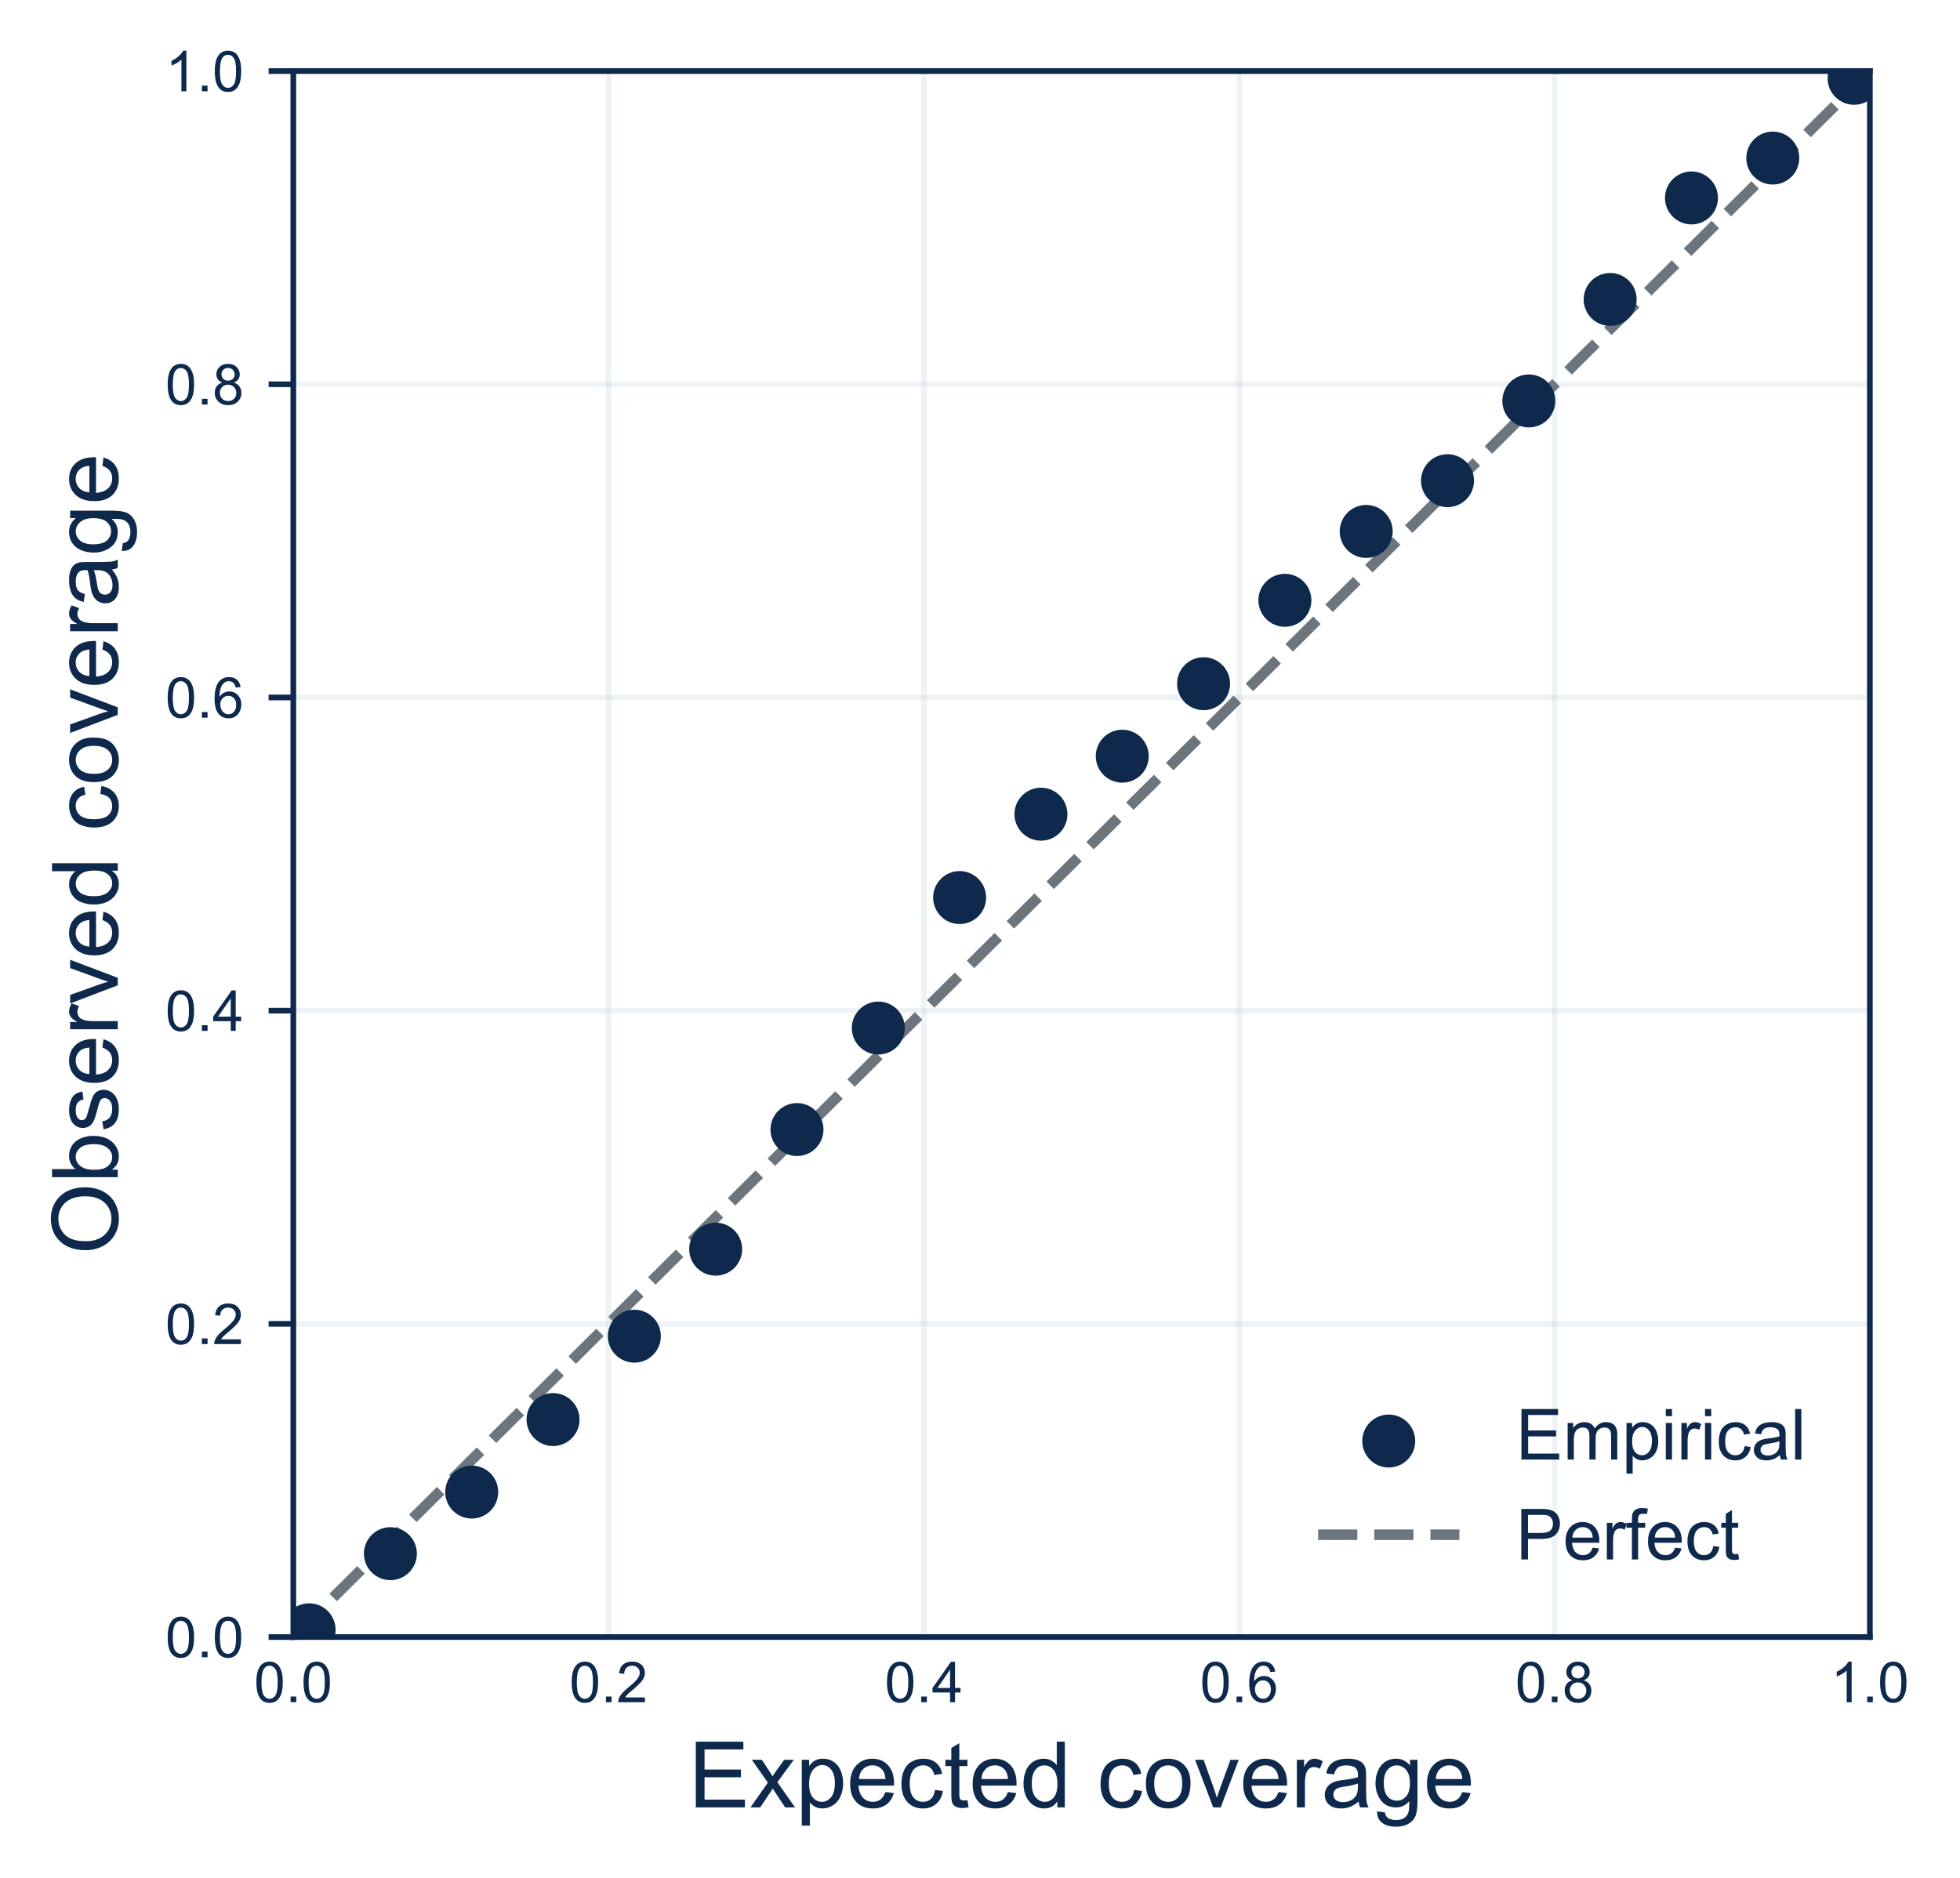
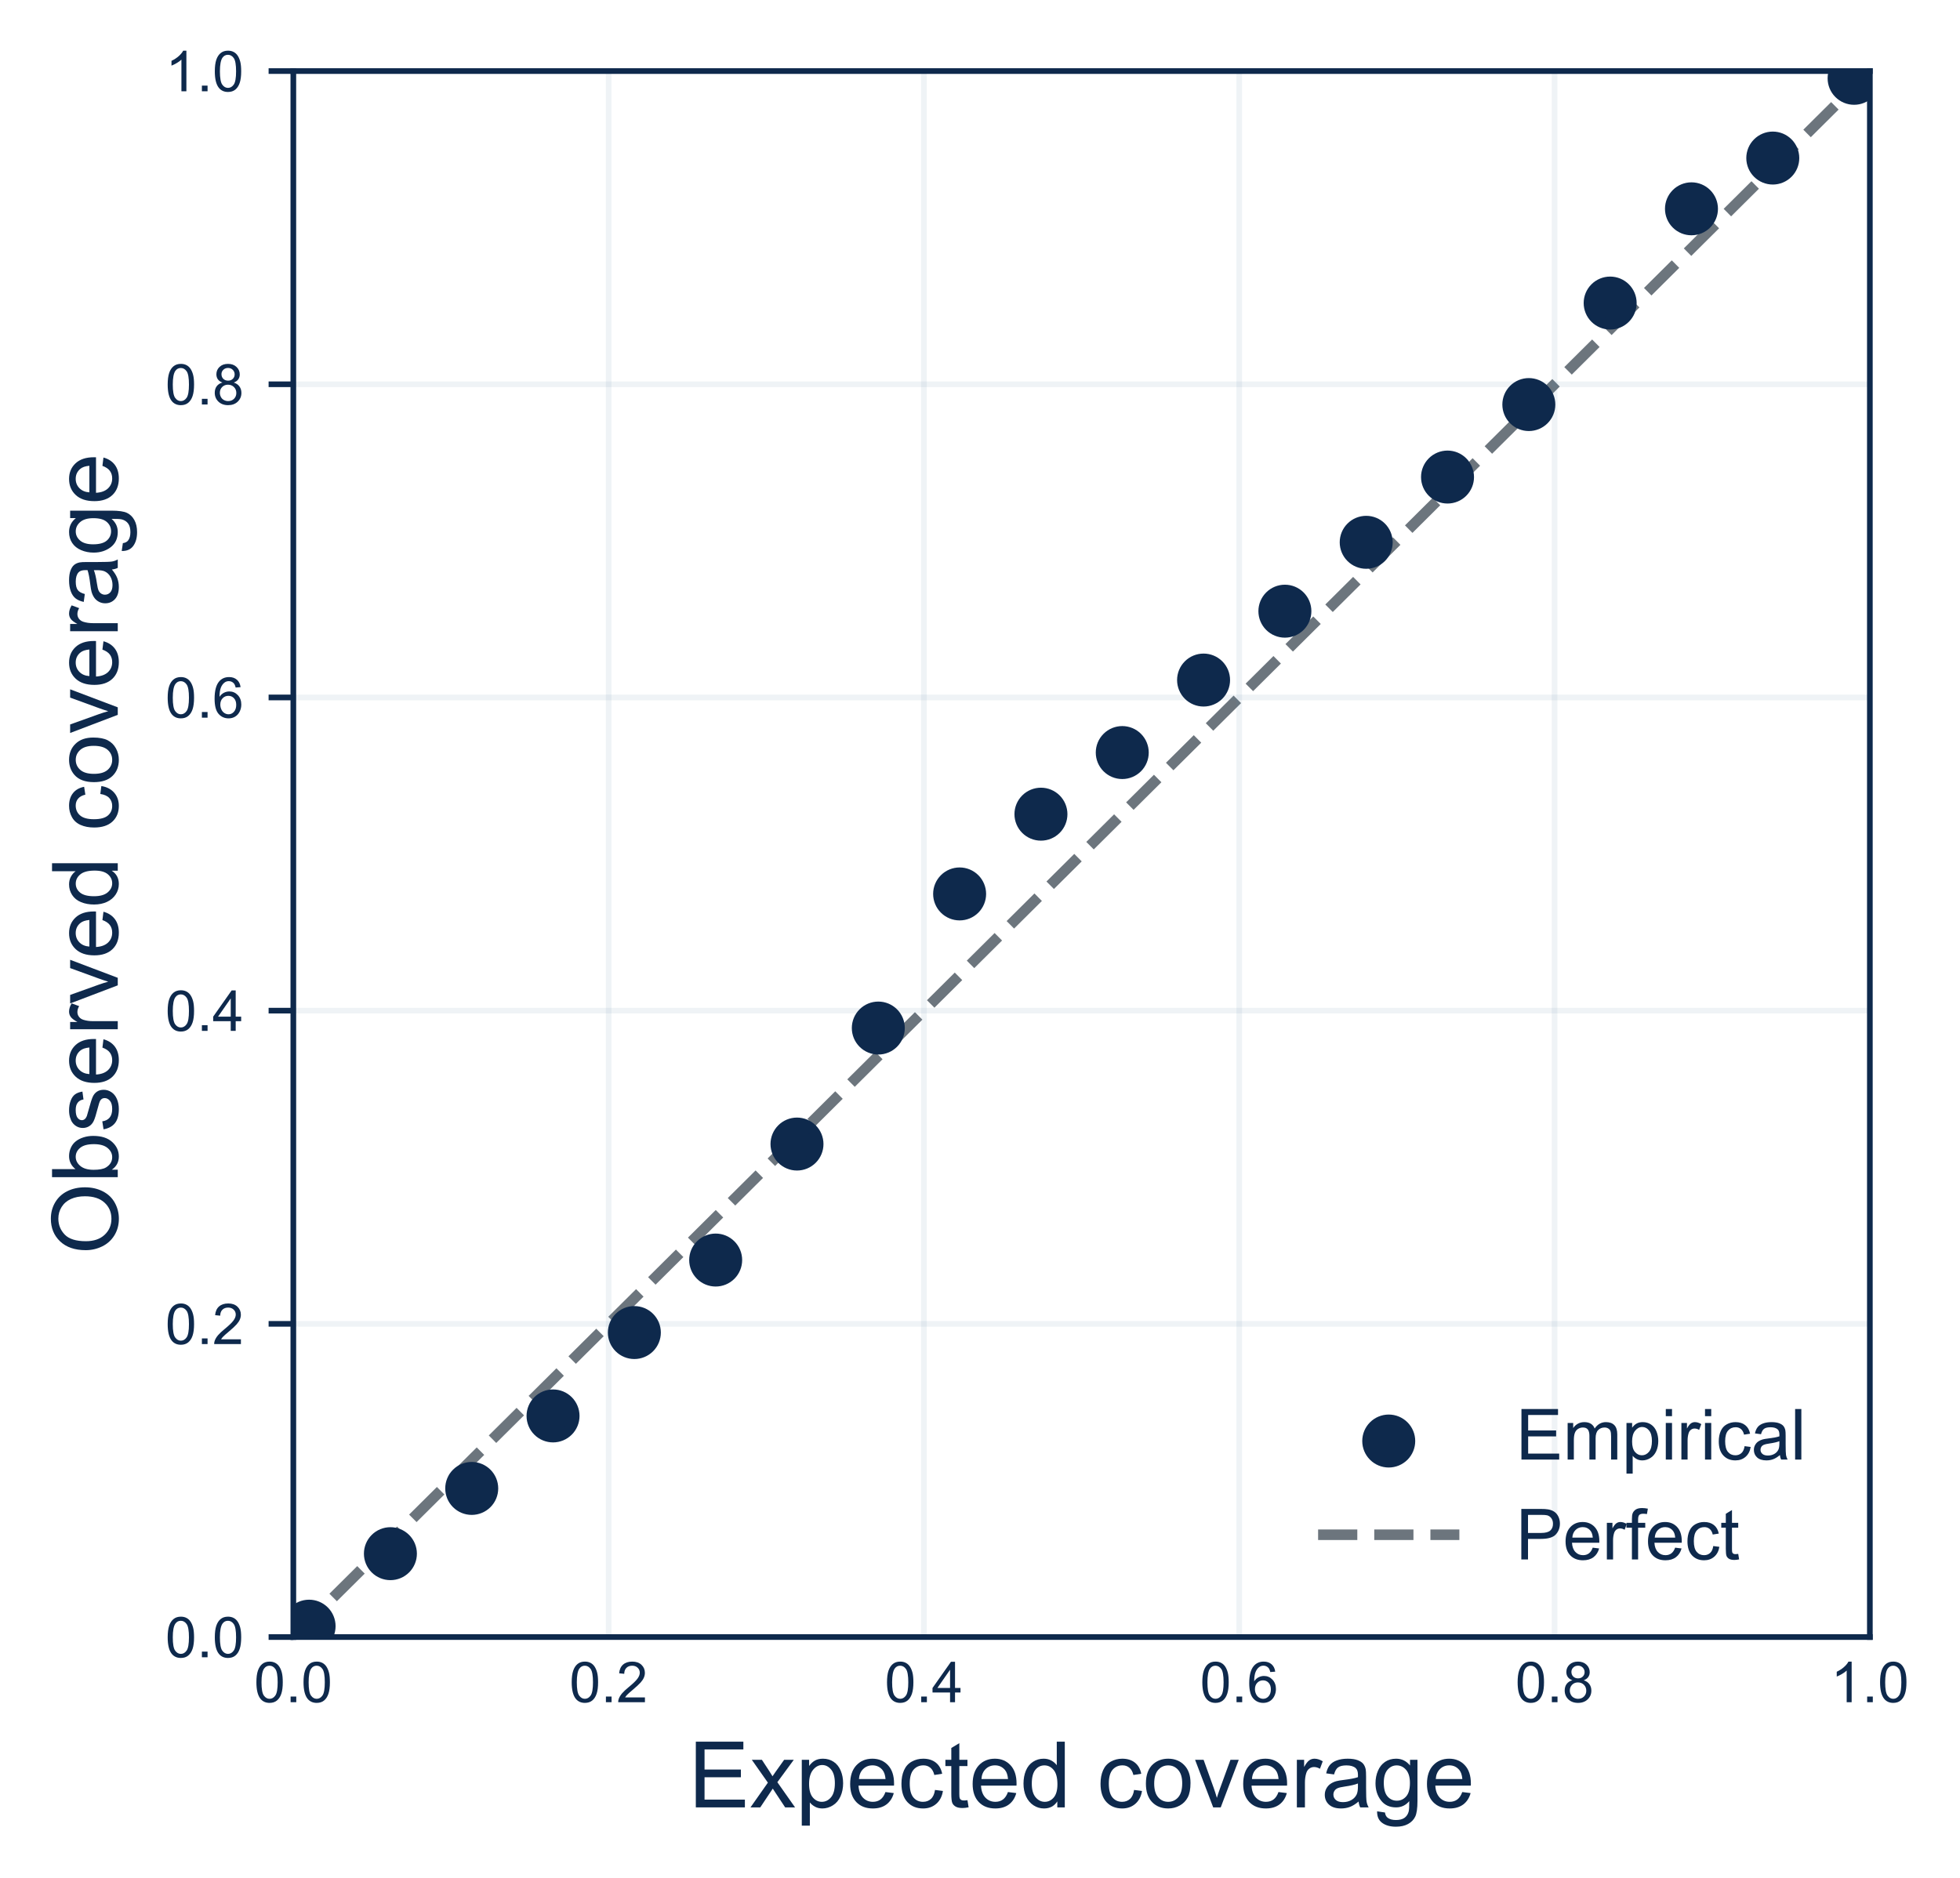
<svg xmlns="http://www.w3.org/2000/svg" xmlns:xlink="http://www.w3.org/1999/xlink" width="277.488pt" height="265.881pt" viewBox="0 0 277.488 265.881" version="1.1">
  <defs>
    <style type="text/css">*{stroke-linejoin: round; stroke-linecap: butt}</style>
  </defs>
  <g id="figure_1">
    <g id="patch_1">
      <path d="M 0 265.881  L 277.488 265.881  L 277.488 0  L 0 0  L 0 265.881  z " style="fill: none" />
    </g>
    <g id="axes_1">
      <g id="patch_2">
        <path d="M 41.528 231.823  L 264.728 231.823  L 264.728 10.063  L 41.528 10.063  L 41.528 231.823  z " style="fill: none" />
      </g>
      <g id="line2d_1">
-         <path d="M 41.528 231.823  L 264.728 10.063  " clip-path="url(#pbe6061e134)" style="fill: none; stroke-dasharray: 5.55,2.4; stroke-dashoffset: 0; stroke: #6c757d; stroke-width: 1.5" />
+         <path d="M 41.528 231.823  L 264.728 10.063  " clip-path="url(#p81a7ea834e)" style="fill: none; stroke-dasharray: 5.55,2.4; stroke-dashoffset: 0; stroke: #6c757d; stroke-width: 1.5" />
      </g>
      <g id="matplotlib.axis_1">
        <g id="xtick_1">
          <g id="line2d_2">
-             <path d="M 41.528 231.823  L 41.528 10.063  " clip-path="url(#pbe6061e134)" style="fill: none; stroke: #5f86a5; stroke-opacity: 0.1; stroke-width: 0.8; stroke-linecap: square" />
+             <path d="M 41.528 231.823  L 41.528 10.063  " clip-path="url(#p81a7ea834e)" style="fill: none; stroke: #5f86a5; stroke-opacity: 0.1; stroke-width: 0.8; stroke-linecap: square" />
          </g>
          <g id="line2d_3" />
          <g id="text_1">
            <g style="fill: #0e294c" transform="translate(35.96781 241.0494) scale(0.08 -0.08)">
              <defs>
                <path id="ArialMT-30" d="M 266 2259  Q 266 3072 433 3567  Q 600 4063 929 4331  Q 1259 4600 1759 4600  Q 2128 4600 2406 4451  Q 2684 4303 2865 4023  Q 3047 3744 3150 3342  Q 3253 2941 3253 2259  Q 3253 1453 3087 958  Q 2922 463 2592 192  Q 2263 -78 1759 -78  Q 1097 -78 719 397  Q 266 969 266 2259  z M 844 2259  Q 844 1131 1108 757  Q 1372 384 1759 384  Q 2147 384 2411 759  Q 2675 1134 2675 2259  Q 2675 3391 2411 3762  Q 2147 4134 1753 4134  Q 1366 4134 1134 3806  Q 844 3388 844 2259  z " transform="scale(0.015625)" />
                <path id="ArialMT-2e" d="M 581 0  L 581 641  L 1222 641  L 1222 0  L 581 0  z " transform="scale(0.015625)" />
              </defs>
              <use xlink:href="#ArialMT-30" />
              <use xlink:href="#ArialMT-2e" transform="translate(55.61523 0)" />
              <use xlink:href="#ArialMT-30" transform="translate(83.39844 0)" />
            </g>
          </g>
        </g>
        <g id="xtick_2">
          <g id="line2d_4">
-             <path d="M 86.168 231.823  L 86.168 10.063  " clip-path="url(#pbe6061e134)" style="fill: none; stroke: #5f86a5; stroke-opacity: 0.1; stroke-width: 0.8; stroke-linecap: square" />
+             <path d="M 86.168 231.823  L 86.168 10.063  " clip-path="url(#p81a7ea834e)" style="fill: none; stroke: #5f86a5; stroke-opacity: 0.1; stroke-width: 0.8; stroke-linecap: square" />
          </g>
          <g id="line2d_5" />
          <g id="text_2">
            <g style="fill: #0e294c" transform="translate(80.60781 241.0494) scale(0.08 -0.08)">
              <defs>
                <path id="ArialMT-32" d="M 3222 541  L 3222 0  L 194 0  Q 188 203 259 391  Q 375 700 629 1000  Q 884 1300 1366 1694  Q 2113 2306 2375 2664  Q 2638 3022 2638 3341  Q 2638 3675 2398 3904  Q 2159 4134 1775 4134  Q 1369 4134 1125 3890  Q 881 3647 878 3216  L 300 3275  Q 359 3922 746 4261  Q 1134 4600 1788 4600  Q 2447 4600 2831 4234  Q 3216 3869 3216 3328  Q 3216 3053 3103 2787  Q 2991 2522 2730 2228  Q 2469 1934 1863 1422  Q 1356 997 1212 845  Q 1069 694 975 541  L 3222 541  z " transform="scale(0.015625)" />
              </defs>
              <use xlink:href="#ArialMT-30" />
              <use xlink:href="#ArialMT-2e" transform="translate(55.61523 0)" />
              <use xlink:href="#ArialMT-32" transform="translate(83.39844 0)" />
            </g>
          </g>
        </g>
        <g id="xtick_3">
          <g id="line2d_6">
-             <path d="M 130.808 231.823  L 130.808 10.063  " clip-path="url(#pbe6061e134)" style="fill: none; stroke: #5f86a5; stroke-opacity: 0.1; stroke-width: 0.8; stroke-linecap: square" />
+             <path d="M 130.808 231.823  L 130.808 10.063  " clip-path="url(#p81a7ea834e)" style="fill: none; stroke: #5f86a5; stroke-opacity: 0.1; stroke-width: 0.8; stroke-linecap: square" />
          </g>
          <g id="line2d_7" />
          <g id="text_3">
            <g style="fill: #0e294c" transform="translate(125.2478 241.0494) scale(0.08 -0.08)">
              <defs>
                <path id="ArialMT-34" d="M 2069 0  L 2069 1097  L 81 1097  L 81 1613  L 2172 4581  L 2631 4581  L 2631 1613  L 3250 1613  L 3250 1097  L 2631 1097  L 2631 0  L 2069 0  z M 2069 1613  L 2069 3678  L 634 1613  L 2069 1613  z " transform="scale(0.015625)" />
              </defs>
              <use xlink:href="#ArialMT-30" />
              <use xlink:href="#ArialMT-2e" transform="translate(55.61523 0)" />
              <use xlink:href="#ArialMT-34" transform="translate(83.39844 0)" />
            </g>
          </g>
        </g>
        <g id="xtick_4">
          <g id="line2d_8">
-             <path d="M 175.448 231.823  L 175.448 10.063  " clip-path="url(#pbe6061e134)" style="fill: none; stroke: #5f86a5; stroke-opacity: 0.1; stroke-width: 0.8; stroke-linecap: square" />
+             <path d="M 175.448 231.823  L 175.448 10.063  " clip-path="url(#p81a7ea834e)" style="fill: none; stroke: #5f86a5; stroke-opacity: 0.1; stroke-width: 0.8; stroke-linecap: square" />
          </g>
          <g id="line2d_9" />
          <g id="text_4">
            <g style="fill: #0e294c" transform="translate(169.8878 241.0494) scale(0.08 -0.08)">
              <defs>
                <path id="ArialMT-36" d="M 3184 3459  L 2625 3416  Q 2550 3747 2413 3897  Q 2184 4138 1850 4138  Q 1581 4138 1378 3988  Q 1113 3794 959 3422  Q 806 3050 800 2363  Q 1003 2672 1297 2822  Q 1591 2972 1913 2972  Q 2475 2972 2870 2558  Q 3266 2144 3266 1488  Q 3266 1056 3080 686  Q 2894 316 2569 119  Q 2244 -78 1831 -78  Q 1128 -78 684 439  Q 241 956 241 2144  Q 241 3472 731 4075  Q 1159 4600 1884 4600  Q 2425 4600 2770 4297  Q 3116 3994 3184 3459  z M 888 1484  Q 888 1194 1011 928  Q 1134 663 1356 523  Q 1578 384 1822 384  Q 2178 384 2434 671  Q 2691 959 2691 1453  Q 2691 1928 2437 2201  Q 2184 2475 1800 2475  Q 1419 2475 1153 2201  Q 888 1928 888 1484  z " transform="scale(0.015625)" />
              </defs>
              <use xlink:href="#ArialMT-30" />
              <use xlink:href="#ArialMT-2e" transform="translate(55.61523 0)" />
              <use xlink:href="#ArialMT-36" transform="translate(83.39844 0)" />
            </g>
          </g>
        </g>
        <g id="xtick_5">
          <g id="line2d_10">
-             <path d="M 220.088 231.823  L 220.088 10.063  " clip-path="url(#pbe6061e134)" style="fill: none; stroke: #5f86a5; stroke-opacity: 0.1; stroke-width: 0.8; stroke-linecap: square" />
+             <path d="M 220.088 231.823  L 220.088 10.063  " clip-path="url(#p81a7ea834e)" style="fill: none; stroke: #5f86a5; stroke-opacity: 0.1; stroke-width: 0.8; stroke-linecap: square" />
          </g>
          <g id="line2d_11" />
          <g id="text_5">
            <g style="fill: #0e294c" transform="translate(214.5278 241.0494) scale(0.08 -0.08)">
              <defs>
                <path id="ArialMT-38" d="M 1131 2484  Q 781 2613 612 2850  Q 444 3088 444 3419  Q 444 3919 803 4259  Q 1163 4600 1759 4600  Q 2359 4600 2725 4251  Q 3091 3903 3091 3403  Q 3091 3084 2923 2848  Q 2756 2613 2416 2484  Q 2838 2347 3058 2040  Q 3278 1734 3278 1309  Q 3278 722 2862 322  Q 2447 -78 1769 -78  Q 1091 -78 675 323  Q 259 725 259 1325  Q 259 1772 486 2073  Q 713 2375 1131 2484  z M 1019 3438  Q 1019 3113 1228 2906  Q 1438 2700 1772 2700  Q 2097 2700 2305 2904  Q 2513 3109 2513 3406  Q 2513 3716 2298 3927  Q 2084 4138 1766 4138  Q 1444 4138 1231 3931  Q 1019 3725 1019 3438  z M 838 1322  Q 838 1081 952 856  Q 1066 631 1291 507  Q 1516 384 1775 384  Q 2178 384 2440 643  Q 2703 903 2703 1303  Q 2703 1709 2433 1975  Q 2163 2241 1756 2241  Q 1359 2241 1098 1978  Q 838 1716 838 1322  z " transform="scale(0.015625)" />
              </defs>
              <use xlink:href="#ArialMT-30" />
              <use xlink:href="#ArialMT-2e" transform="translate(55.61523 0)" />
              <use xlink:href="#ArialMT-38" transform="translate(83.39844 0)" />
            </g>
          </g>
        </g>
        <g id="xtick_6">
          <g id="line2d_12">
-             <path d="M 264.728 231.823  L 264.728 10.063  " clip-path="url(#pbe6061e134)" style="fill: none; stroke: #5f86a5; stroke-opacity: 0.1; stroke-width: 0.8; stroke-linecap: square" />
+             <path d="M 264.728 231.823  L 264.728 10.063  " clip-path="url(#p81a7ea834e)" style="fill: none; stroke: #5f86a5; stroke-opacity: 0.1; stroke-width: 0.8; stroke-linecap: square" />
          </g>
          <g id="line2d_13" />
          <g id="text_6">
            <g style="fill: #0e294c" transform="translate(259.1678 241.0494) scale(0.08 -0.08)">
              <defs>
                <path id="ArialMT-31" d="M 2384 0  L 1822 0  L 1822 3584  Q 1619 3391 1289 3197  Q 959 3003 697 2906  L 697 3450  Q 1169 3672 1522 3987  Q 1875 4303 2022 4600  L 2384 4600  L 2384 0  z " transform="scale(0.015625)" />
              </defs>
              <use xlink:href="#ArialMT-31" />
              <use xlink:href="#ArialMT-2e" transform="translate(55.61523 0)" />
              <use xlink:href="#ArialMT-30" transform="translate(83.39844 0)" />
            </g>
          </g>
        </g>
        <g id="text_7">
          <g style="fill: #0e294c" transform="translate(97.48477 255.9445) scale(0.13 -0.13)">
            <defs>
              <path id="ArialMT-45" d="M 506 0  L 506 4581  L 3819 4581  L 3819 4041  L 1113 4041  L 1113 2638  L 3647 2638  L 3647 2100  L 1113 2100  L 1113 541  L 3925 541  L 3925 0  L 506 0  z " transform="scale(0.015625)" />
              <path id="ArialMT-78" d="M 47 0  L 1259 1725  L 138 3319  L 841 3319  L 1350 2541  Q 1494 2319 1581 2169  Q 1719 2375 1834 2534  L 2394 3319  L 3066 3319  L 1919 1756  L 3153 0  L 2463 0  L 1781 1031  L 1600 1309  L 728 0  L 47 0  z " transform="scale(0.015625)" />
              <path id="ArialMT-70" d="M 422 -1272  L 422 3319  L 934 3319  L 934 2888  Q 1116 3141 1344 3267  Q 1572 3394 1897 3394  Q 2322 3394 2647 3175  Q 2972 2956 3137 2557  Q 3303 2159 3303 1684  Q 3303 1175 3120 767  Q 2938 359 2589 142  Q 2241 -75 1856 -75  Q 1575 -75 1351 44  Q 1128 163 984 344  L 984 -1272  L 422 -1272  z M 931 1641  Q 931 1000 1190 694  Q 1450 388 1819 388  Q 2194 388 2461 705  Q 2728 1022 2728 1688  Q 2728 2322 2467 2637  Q 2206 2953 1844 2953  Q 1484 2953 1207 2617  Q 931 2281 931 1641  z " transform="scale(0.015625)" />
              <path id="ArialMT-65" d="M 2694 1069  L 3275 997  Q 3138 488 2766 206  Q 2394 -75 1816 -75  Q 1088 -75 661 373  Q 234 822 234 1631  Q 234 2469 665 2931  Q 1097 3394 1784 3394  Q 2450 3394 2872 2941  Q 3294 2488 3294 1666  Q 3294 1616 3291 1516  L 816 1516  Q 847 969 1125 678  Q 1403 388 1819 388  Q 2128 388 2347 550  Q 2566 713 2694 1069  z M 847 1978  L 2700 1978  Q 2663 2397 2488 2606  Q 2219 2931 1791 2931  Q 1403 2931 1139 2672  Q 875 2413 847 1978  z " transform="scale(0.015625)" />
              <path id="ArialMT-63" d="M 2588 1216  L 3141 1144  Q 3050 572 2676 248  Q 2303 -75 1759 -75  Q 1078 -75 664 370  Q 250 816 250 1647  Q 250 2184 428 2587  Q 606 2991 970 3192  Q 1334 3394 1763 3394  Q 2303 3394 2647 3120  Q 2991 2847 3088 2344  L 2541 2259  Q 2463 2594 2264 2762  Q 2066 2931 1784 2931  Q 1359 2931 1093 2626  Q 828 2322 828 1663  Q 828 994 1084 691  Q 1341 388 1753 388  Q 2084 388 2306 591  Q 2528 794 2588 1216  z " transform="scale(0.015625)" />
              <path id="ArialMT-74" d="M 1650 503  L 1731 6  Q 1494 -44 1306 -44  Q 1000 -44 831 53  Q 663 150 594 308  Q 525 466 525 972  L 525 2881  L 113 2881  L 113 3319  L 525 3319  L 525 4141  L 1084 4478  L 1084 3319  L 1650 3319  L 1650 2881  L 1084 2881  L 1084 941  Q 1084 700 1114 631  Q 1144 563 1211 522  Q 1278 481 1403 481  Q 1497 481 1650 503  z " transform="scale(0.015625)" />
              <path id="ArialMT-64" d="M 2575 0  L 2575 419  Q 2259 -75 1647 -75  Q 1250 -75 917 144  Q 584 363 401 755  Q 219 1147 219 1656  Q 219 2153 384 2558  Q 550 2963 881 3178  Q 1213 3394 1622 3394  Q 1922 3394 2156 3267  Q 2391 3141 2538 2938  L 2538 4581  L 3097 4581  L 3097 0  L 2575 0  z M 797 1656  Q 797 1019 1065 703  Q 1334 388 1700 388  Q 2069 388 2326 689  Q 2584 991 2584 1609  Q 2584 2291 2321 2609  Q 2059 2928 1675 2928  Q 1300 2928 1048 2622  Q 797 2316 797 1656  z " transform="scale(0.015625)" />
              <path id="ArialMT-20" transform="scale(0.015625)" />
              <path id="ArialMT-6f" d="M 213 1659  Q 213 2581 725 3025  Q 1153 3394 1769 3394  Q 2453 3394 2887 2945  Q 3322 2497 3322 1706  Q 3322 1066 3130 698  Q 2938 331 2570 128  Q 2203 -75 1769 -75  Q 1072 -75 642 372  Q 213 819 213 1659  z M 791 1659  Q 791 1022 1069 705  Q 1347 388 1769 388  Q 2188 388 2466 706  Q 2744 1025 2744 1678  Q 2744 2294 2464 2611  Q 2184 2928 1769 2928  Q 1347 2928 1069 2612  Q 791 2297 791 1659  z " transform="scale(0.015625)" />
              <path id="ArialMT-76" d="M 1344 0  L 81 3319  L 675 3319  L 1388 1331  Q 1503 1009 1600 663  Q 1675 925 1809 1294  L 2547 3319  L 3125 3319  L 1869 0  L 1344 0  z " transform="scale(0.015625)" />
              <path id="ArialMT-72" d="M 416 0  L 416 3319  L 922 3319  L 922 2816  Q 1116 3169 1280 3281  Q 1444 3394 1641 3394  Q 1925 3394 2219 3213  L 2025 2691  Q 1819 2813 1613 2813  Q 1428 2813 1281 2702  Q 1134 2591 1072 2394  Q 978 2094 978 1738  L 978 0  L 416 0  z " transform="scale(0.015625)" />
              <path id="ArialMT-61" d="M 2588 409  Q 2275 144 1986 34  Q 1697 -75 1366 -75  Q 819 -75 525 192  Q 231 459 231 875  Q 231 1119 342 1320  Q 453 1522 633 1644  Q 813 1766 1038 1828  Q 1203 1872 1538 1913  Q 2219 1994 2541 2106  Q 2544 2222 2544 2253  Q 2544 2597 2384 2738  Q 2169 2928 1744 2928  Q 1347 2928 1158 2789  Q 969 2650 878 2297  L 328 2372  Q 403 2725 575 2942  Q 747 3159 1072 3276  Q 1397 3394 1825 3394  Q 2250 3394 2515 3294  Q 2781 3194 2906 3042  Q 3031 2891 3081 2659  Q 3109 2516 3109 2141  L 3109 1391  Q 3109 606 3145 398  Q 3181 191 3288 0  L 2700 0  Q 2613 175 2588 409  z M 2541 1666  Q 2234 1541 1622 1453  Q 1275 1403 1131 1340  Q 988 1278 909 1158  Q 831 1038 831 891  Q 831 666 1001 516  Q 1172 366 1500 366  Q 1825 366 2078 508  Q 2331 650 2450 897  Q 2541 1088 2541 1459  L 2541 1666  z " transform="scale(0.015625)" />
              <path id="ArialMT-67" d="M 319 -275  L 866 -356  Q 900 -609 1056 -725  Q 1266 -881 1628 -881  Q 2019 -881 2231 -725  Q 2444 -569 2519 -288  Q 2563 -116 2559 434  Q 2191 0 1641 0  Q 956 0 581 494  Q 206 988 206 1678  Q 206 2153 378 2554  Q 550 2956 876 3175  Q 1203 3394 1644 3394  Q 2231 3394 2613 2919  L 2613 3319  L 3131 3319  L 3131 450  Q 3131 -325 2973 -648  Q 2816 -972 2473 -1159  Q 2131 -1347 1631 -1347  Q 1038 -1347 672 -1080  Q 306 -813 319 -275  z M 784 1719  Q 784 1066 1043 766  Q 1303 466 1694 466  Q 2081 466 2343 764  Q 2606 1063 2606 1700  Q 2606 2309 2336 2618  Q 2066 2928 1684 2928  Q 1309 2928 1046 2623  Q 784 2319 784 1719  z " transform="scale(0.015625)" />
            </defs>
            <use xlink:href="#ArialMT-45" />
            <use xlink:href="#ArialMT-78" transform="translate(66.69922 0)" />
            <use xlink:href="#ArialMT-70" transform="translate(116.6992 0)" />
            <use xlink:href="#ArialMT-65" transform="translate(172.3145 0)" />
            <use xlink:href="#ArialMT-63" transform="translate(227.9297 0)" />
            <use xlink:href="#ArialMT-74" transform="translate(277.9297 0)" />
            <use xlink:href="#ArialMT-65" transform="translate(305.7129 0)" />
            <use xlink:href="#ArialMT-64" transform="translate(361.3281 0)" />
            <use xlink:href="#ArialMT-20" transform="translate(416.9434 0)" />
            <use xlink:href="#ArialMT-63" transform="translate(444.7266 0)" />
            <use xlink:href="#ArialMT-6f" transform="translate(494.7266 0)" />
            <use xlink:href="#ArialMT-76" transform="translate(550.3418 0)" />
            <use xlink:href="#ArialMT-65" transform="translate(600.3418 0)" />
            <use xlink:href="#ArialMT-72" transform="translate(655.957 0)" />
            <use xlink:href="#ArialMT-61" transform="translate(689.2578 0)" />
            <use xlink:href="#ArialMT-67" transform="translate(744.873 0)" />
            <use xlink:href="#ArialMT-65" transform="translate(800.4883 0)" />
          </g>
        </g>
      </g>
      <g id="matplotlib.axis_2">
        <g id="ytick_1">
          <g id="line2d_14">
-             <path d="M 41.528 231.823  L 264.728 231.823  " clip-path="url(#pbe6061e134)" style="fill: none; stroke: #5f86a5; stroke-opacity: 0.1; stroke-width: 0.8; stroke-linecap: square" />
+             <path d="M 41.528 231.823  L 264.728 231.823  " clip-path="url(#p81a7ea834e)" style="fill: none; stroke: #5f86a5; stroke-opacity: 0.1; stroke-width: 0.8; stroke-linecap: square" />
          </g>
          <g id="line2d_15">
            <defs>
-               <path id="m32412d4903" d="M 0 0  L -3.5 0  " style="stroke: #0e294c; stroke-width: 0.8" />
-             </defs>
-             <g>
-               <use xlink:href="#m32412d4903" x="41.528" y="231.823" style="fill: #0e294c; stroke: #0e294c; stroke-width: 0.8" />
+               <path id="m8f71707dad" d="M 0 0  L -3.5 0  " style="stroke: #0e294c; stroke-width: 0.8" />
+             </defs>
+             <g>
+               <use xlink:href="#m8f71707dad" x="41.528" y="231.823" style="fill: #0e294c; stroke: #0e294c; stroke-width: 0.8" />
            </g>
          </g>
          <g id="text_8">
            <g style="fill: #0e294c" transform="translate(23.40781 234.6863) scale(0.08 -0.08)">
              <use xlink:href="#ArialMT-30" />
              <use xlink:href="#ArialMT-2e" transform="translate(55.61523 0)" />
              <use xlink:href="#ArialMT-30" transform="translate(83.39844 0)" />
            </g>
          </g>
        </g>
        <g id="ytick_2">
          <g id="line2d_16">
-             <path d="M 41.528 187.471  L 264.728 187.471  " clip-path="url(#pbe6061e134)" style="fill: none; stroke: #5f86a5; stroke-opacity: 0.1; stroke-width: 0.8; stroke-linecap: square" />
+             <path d="M 41.528 187.471  L 264.728 187.471  " clip-path="url(#p81a7ea834e)" style="fill: none; stroke: #5f86a5; stroke-opacity: 0.1; stroke-width: 0.8; stroke-linecap: square" />
          </g>
          <g id="line2d_17">
            <g>
-               <use xlink:href="#m32412d4903" x="41.528" y="187.471" style="fill: #0e294c; stroke: #0e294c; stroke-width: 0.8" />
+               <use xlink:href="#m8f71707dad" x="41.528" y="187.471" style="fill: #0e294c; stroke: #0e294c; stroke-width: 0.8" />
            </g>
          </g>
          <g id="text_9">
            <g style="fill: #0e294c" transform="translate(23.40781 190.3342) scale(0.08 -0.08)">
              <use xlink:href="#ArialMT-30" />
              <use xlink:href="#ArialMT-2e" transform="translate(55.61523 0)" />
              <use xlink:href="#ArialMT-32" transform="translate(83.39844 0)" />
            </g>
          </g>
        </g>
        <g id="ytick_3">
          <g id="line2d_18">
-             <path d="M 41.528 143.119  L 264.728 143.119  " clip-path="url(#pbe6061e134)" style="fill: none; stroke: #5f86a5; stroke-opacity: 0.1; stroke-width: 0.8; stroke-linecap: square" />
+             <path d="M 41.528 143.119  L 264.728 143.119  " clip-path="url(#p81a7ea834e)" style="fill: none; stroke: #5f86a5; stroke-opacity: 0.1; stroke-width: 0.8; stroke-linecap: square" />
          </g>
          <g id="line2d_19">
            <g>
-               <use xlink:href="#m32412d4903" x="41.528" y="143.119" style="fill: #0e294c; stroke: #0e294c; stroke-width: 0.8" />
+               <use xlink:href="#m8f71707dad" x="41.528" y="143.119" style="fill: #0e294c; stroke: #0e294c; stroke-width: 0.8" />
            </g>
          </g>
          <g id="text_10">
            <g style="fill: #0e294c" transform="translate(23.40781 145.9822) scale(0.08 -0.08)">
              <use xlink:href="#ArialMT-30" />
              <use xlink:href="#ArialMT-2e" transform="translate(55.61523 0)" />
              <use xlink:href="#ArialMT-34" transform="translate(83.39844 0)" />
            </g>
          </g>
        </g>
        <g id="ytick_4">
          <g id="line2d_20">
-             <path d="M 41.528 98.767  L 264.728 98.767  " clip-path="url(#pbe6061e134)" style="fill: none; stroke: #5f86a5; stroke-opacity: 0.1; stroke-width: 0.8; stroke-linecap: square" />
+             <path d="M 41.528 98.767  L 264.728 98.767  " clip-path="url(#p81a7ea834e)" style="fill: none; stroke: #5f86a5; stroke-opacity: 0.1; stroke-width: 0.8; stroke-linecap: square" />
          </g>
          <g id="line2d_21">
            <g>
-               <use xlink:href="#m32412d4903" x="41.528" y="98.767" style="fill: #0e294c; stroke: #0e294c; stroke-width: 0.8" />
+               <use xlink:href="#m8f71707dad" x="41.528" y="98.767" style="fill: #0e294c; stroke: #0e294c; stroke-width: 0.8" />
            </g>
          </g>
          <g id="text_11">
            <g style="fill: #0e294c" transform="translate(23.40781 101.6303) scale(0.08 -0.08)">
              <use xlink:href="#ArialMT-30" />
              <use xlink:href="#ArialMT-2e" transform="translate(55.61523 0)" />
              <use xlink:href="#ArialMT-36" transform="translate(83.39844 0)" />
            </g>
          </g>
        </g>
        <g id="ytick_5">
          <g id="line2d_22">
-             <path d="M 41.528 54.415  L 264.728 54.415  " clip-path="url(#pbe6061e134)" style="fill: none; stroke: #5f86a5; stroke-opacity: 0.1; stroke-width: 0.8; stroke-linecap: square" />
+             <path d="M 41.528 54.415  L 264.728 54.415  " clip-path="url(#p81a7ea834e)" style="fill: none; stroke: #5f86a5; stroke-opacity: 0.1; stroke-width: 0.8; stroke-linecap: square" />
          </g>
          <g id="line2d_23">
            <g>
-               <use xlink:href="#m32412d4903" x="41.528" y="54.415" style="fill: #0e294c; stroke: #0e294c; stroke-width: 0.8" />
+               <use xlink:href="#m8f71707dad" x="41.528" y="54.415" style="fill: #0e294c; stroke: #0e294c; stroke-width: 0.8" />
            </g>
          </g>
          <g id="text_12">
            <g style="fill: #0e294c" transform="translate(23.40781 57.27825) scale(0.08 -0.08)">
              <use xlink:href="#ArialMT-30" />
              <use xlink:href="#ArialMT-2e" transform="translate(55.61523 0)" />
              <use xlink:href="#ArialMT-38" transform="translate(83.39844 0)" />
            </g>
          </g>
        </g>
        <g id="ytick_6">
          <g id="line2d_24">
-             <path d="M 41.528 10.063  L 264.728 10.063  " clip-path="url(#pbe6061e134)" style="fill: none; stroke: #5f86a5; stroke-opacity: 0.1; stroke-width: 0.8; stroke-linecap: square" />
+             <path d="M 41.528 10.063  L 264.728 10.063  " clip-path="url(#p81a7ea834e)" style="fill: none; stroke: #5f86a5; stroke-opacity: 0.1; stroke-width: 0.8; stroke-linecap: square" />
          </g>
          <g id="line2d_25">
            <g>
-               <use xlink:href="#m32412d4903" x="41.528" y="10.063" style="fill: #0e294c; stroke: #0e294c; stroke-width: 0.8" />
+               <use xlink:href="#m8f71707dad" x="41.528" y="10.063" style="fill: #0e294c; stroke: #0e294c; stroke-width: 0.8" />
            </g>
          </g>
          <g id="text_13">
            <g style="fill: #0e294c" transform="translate(23.40781 12.92625) scale(0.08 -0.08)">
              <use xlink:href="#ArialMT-31" />
              <use xlink:href="#ArialMT-2e" transform="translate(55.61523 0)" />
              <use xlink:href="#ArialMT-30" transform="translate(83.39844 0)" />
            </g>
          </g>
        </g>
        <g id="text_14">
          <g style="fill: #0e294c" transform="translate(16.67172 177.6648) rotate(-90) scale(0.13 -0.13)">
            <defs>
              <path id="ArialMT-4f" d="M 309 2231  Q 309 3372 921 4017  Q 1534 4663 2503 4663  Q 3138 4663 3647 4359  Q 4156 4056 4423 3514  Q 4691 2972 4691 2284  Q 4691 1588 4409 1038  Q 4128 488 3612 205  Q 3097 -78 2500 -78  Q 1853 -78 1343 234  Q 834 547 571 1087  Q 309 1628 309 2231  z M 934 2222  Q 934 1394 1379 917  Q 1825 441 2497 441  Q 3181 441 3623 922  Q 4066 1403 4066 2288  Q 4066 2847 3877 3264  Q 3688 3681 3323 3911  Q 2959 4141 2506 4141  Q 1863 4141 1398 3698  Q 934 3256 934 2222  z " transform="scale(0.015625)" />
              <path id="ArialMT-62" d="M 941 0  L 419 0  L 419 4581  L 981 4581  L 981 2947  Q 1338 3394 1891 3394  Q 2197 3394 2470 3270  Q 2744 3147 2920 2923  Q 3097 2700 3197 2384  Q 3297 2069 3297 1709  Q 3297 856 2875 390  Q 2453 -75 1863 -75  Q 1275 -75 941 416  L 941 0  z M 934 1684  Q 934 1088 1097 822  Q 1363 388 1816 388  Q 2184 388 2453 708  Q 2722 1028 2722 1663  Q 2722 2313 2464 2622  Q 2206 2931 1841 2931  Q 1472 2931 1203 2611  Q 934 2291 934 1684  z " transform="scale(0.015625)" />
              <path id="ArialMT-73" d="M 197 991  L 753 1078  Q 800 744 1014 566  Q 1228 388 1613 388  Q 2000 388 2187 545  Q 2375 703 2375 916  Q 2375 1106 2209 1216  Q 2094 1291 1634 1406  Q 1016 1563 777 1677  Q 538 1791 414 1992  Q 291 2194 291 2438  Q 291 2659 392 2848  Q 494 3038 669 3163  Q 800 3259 1026 3326  Q 1253 3394 1513 3394  Q 1903 3394 2198 3281  Q 2494 3169 2634 2976  Q 2775 2784 2828 2463  L 2278 2388  Q 2241 2644 2061 2787  Q 1881 2931 1553 2931  Q 1166 2931 1000 2803  Q 834 2675 834 2503  Q 834 2394 903 2306  Q 972 2216 1119 2156  Q 1203 2125 1616 2013  Q 2213 1853 2448 1751  Q 2684 1650 2818 1456  Q 2953 1263 2953 975  Q 2953 694 2789 445  Q 2625 197 2315 61  Q 2006 -75 1616 -75  Q 969 -75 630 194  Q 291 463 197 991  z " transform="scale(0.015625)" />
            </defs>
            <use xlink:href="#ArialMT-4f" />
            <use xlink:href="#ArialMT-62" transform="translate(77.7832 0)" />
            <use xlink:href="#ArialMT-73" transform="translate(133.3984 0)" />
            <use xlink:href="#ArialMT-65" transform="translate(183.3984 0)" />
            <use xlink:href="#ArialMT-72" transform="translate(239.0137 0)" />
            <use xlink:href="#ArialMT-76" transform="translate(272.3145 0)" />
            <use xlink:href="#ArialMT-65" transform="translate(322.3145 0)" />
            <use xlink:href="#ArialMT-64" transform="translate(377.9297 0)" />
            <use xlink:href="#ArialMT-20" transform="translate(433.5449 0)" />
            <use xlink:href="#ArialMT-63" transform="translate(461.3281 0)" />
            <use xlink:href="#ArialMT-6f" transform="translate(511.3281 0)" />
            <use xlink:href="#ArialMT-76" transform="translate(566.9434 0)" />
            <use xlink:href="#ArialMT-65" transform="translate(616.9434 0)" />
            <use xlink:href="#ArialMT-72" transform="translate(672.5586 0)" />
            <use xlink:href="#ArialMT-61" transform="translate(705.8594 0)" />
            <use xlink:href="#ArialMT-67" transform="translate(761.4746 0)" />
            <use xlink:href="#ArialMT-65" transform="translate(817.0898 0)" />
          </g>
        </g>
      </g>
      <g id="PathCollection_1">
        <defs>
-           <path id="m17a9e325ce" d="M 0 3  C 0.796 3 1.559 2.684 2.121 2.121  C 2.684 1.559 3 0.796 3 0  C 3 -0.796 2.684 -1.559 2.121 -2.121  C 1.559 -2.684 0.796 -3 0 -3  C -0.796 -3 -1.559 -2.684 -2.121 -2.121  C -2.684 -1.559 -3 -0.796 -3 0  C -3 0.796 -2.684 1.559 -2.121 2.121  C -1.559 2.684 -0.796 3 0 3  z " style="stroke: #0e294c; stroke-width: 1.5" />
+           <path id="md401ee30af" d="M 0 3  C 0.796 3 1.559 2.684 2.121 2.121  C 2.684 1.559 3 0.796 3 0  C 3 -0.796 2.684 -1.559 2.121 -2.121  C 1.559 -2.684 0.796 -3 0 -3  C -0.796 -3 -1.559 -2.684 -2.121 -2.121  C -2.684 -1.559 -3 -0.796 -3 0  C -3 0.796 -2.684 1.559 -2.121 2.121  C -1.559 2.684 -0.796 3 0 3  z " style="stroke: #0e294c; stroke-width: 1.5" />
        </defs>
-         <g clip-path="url(#pbe6061e134)">
-           <use xlink:href="#m17a9e325ce" x="43.76" y="230.796" style="fill: #0e294c; stroke: #0e294c; stroke-width: 1.5" />
-           <use xlink:href="#m17a9e325ce" x="55.272" y="220.016" style="fill: #0e294c; stroke: #0e294c; stroke-width: 1.5" />
-           <use xlink:href="#m17a9e325ce" x="66.785" y="211.29" style="fill: #0e294c; stroke: #0e294c; stroke-width: 1.5" />
-           <use xlink:href="#m17a9e325ce" x="78.297" y="201.023" style="fill: #0e294c; stroke: #0e294c; stroke-width: 1.5" />
-           <use xlink:href="#m17a9e325ce" x="89.809" y="189.216" style="fill: #0e294c; stroke: #0e294c; stroke-width: 1.5" />
-           <use xlink:href="#m17a9e325ce" x="101.322" y="176.896" style="fill: #0e294c; stroke: #0e294c; stroke-width: 1.5" />
-           <use xlink:href="#m17a9e325ce" x="112.834" y="159.956" style="fill: #0e294c; stroke: #0e294c; stroke-width: 1.5" />
-           <use xlink:href="#m17a9e325ce" x="124.347" y="145.583" style="fill: #0e294c; stroke: #0e294c; stroke-width: 1.5" />
-           <use xlink:href="#m17a9e325ce" x="135.859" y="127.103" style="fill: #0e294c; stroke: #0e294c; stroke-width: 1.5" />
-           <use xlink:href="#m17a9e325ce" x="147.372" y="115.296" style="fill: #0e294c; stroke: #0e294c; stroke-width: 1.5" />
-           <use xlink:href="#m17a9e325ce" x="158.884" y="107.083" style="fill: #0e294c; stroke: #0e294c; stroke-width: 1.5" />
-           <use xlink:href="#m17a9e325ce" x="170.396" y="96.816" style="fill: #0e294c; stroke: #0e294c; stroke-width: 1.5" />
-           <use xlink:href="#m17a9e325ce" x="181.909" y="85.01" style="fill: #0e294c; stroke: #0e294c; stroke-width: 1.5" />
-           <use xlink:href="#m17a9e325ce" x="193.421" y="75.256" style="fill: #0e294c; stroke: #0e294c; stroke-width: 1.5" />
-           <use xlink:href="#m17a9e325ce" x="204.934" y="68.07" style="fill: #0e294c; stroke: #0e294c; stroke-width: 1.5" />
-           <use xlink:href="#m17a9e325ce" x="216.446" y="56.776" style="fill: #0e294c; stroke: #0e294c; stroke-width: 1.5" />
-           <use xlink:href="#m17a9e325ce" x="227.959" y="42.403" style="fill: #0e294c; stroke: #0e294c; stroke-width: 1.5" />
-           <use xlink:href="#m17a9e325ce" x="239.471" y="28.03" style="fill: #0e294c; stroke: #0e294c; stroke-width: 1.5" />
-           <use xlink:href="#m17a9e325ce" x="250.983" y="22.383" style="fill: #0e294c; stroke: #0e294c; stroke-width: 1.5" />
-           <use xlink:href="#m17a9e325ce" x="262.496" y="11.09" style="fill: #0e294c; stroke: #0e294c; stroke-width: 1.5" />
+         <g clip-path="url(#p81a7ea834e)">
+           <use xlink:href="#md401ee30af" x="43.76" y="230.283" style="fill: #0e294c; stroke: #0e294c; stroke-width: 1.5" />
+           <use xlink:href="#md401ee30af" x="55.272" y="220.016" style="fill: #0e294c; stroke: #0e294c; stroke-width: 1.5" />
+           <use xlink:href="#md401ee30af" x="66.785" y="210.776" style="fill: #0e294c; stroke: #0e294c; stroke-width: 1.5" />
+           <use xlink:href="#md401ee30af" x="78.297" y="200.51" style="fill: #0e294c; stroke: #0e294c; stroke-width: 1.5" />
+           <use xlink:href="#md401ee30af" x="89.809" y="188.703" style="fill: #0e294c; stroke: #0e294c; stroke-width: 1.5" />
+           <use xlink:href="#md401ee30af" x="101.322" y="178.436" style="fill: #0e294c; stroke: #0e294c; stroke-width: 1.5" />
+           <use xlink:href="#md401ee30af" x="112.834" y="162.01" style="fill: #0e294c; stroke: #0e294c; stroke-width: 1.5" />
+           <use xlink:href="#md401ee30af" x="124.347" y="145.583" style="fill: #0e294c; stroke: #0e294c; stroke-width: 1.5" />
+           <use xlink:href="#md401ee30af" x="135.859" y="126.59" style="fill: #0e294c; stroke: #0e294c; stroke-width: 1.5" />
+           <use xlink:href="#md401ee30af" x="147.372" y="115.296" style="fill: #0e294c; stroke: #0e294c; stroke-width: 1.5" />
+           <use xlink:href="#md401ee30af" x="158.884" y="106.57" style="fill: #0e294c; stroke: #0e294c; stroke-width: 1.5" />
+           <use xlink:href="#md401ee30af" x="170.396" y="96.303" style="fill: #0e294c; stroke: #0e294c; stroke-width: 1.5" />
+           <use xlink:href="#md401ee30af" x="181.909" y="86.55" style="fill: #0e294c; stroke: #0e294c; stroke-width: 1.5" />
+           <use xlink:href="#md401ee30af" x="193.421" y="76.796" style="fill: #0e294c; stroke: #0e294c; stroke-width: 1.5" />
+           <use xlink:href="#md401ee30af" x="204.934" y="67.556" style="fill: #0e294c; stroke: #0e294c; stroke-width: 1.5" />
+           <use xlink:href="#md401ee30af" x="216.446" y="57.29" style="fill: #0e294c; stroke: #0e294c; stroke-width: 1.5" />
+           <use xlink:href="#md401ee30af" x="227.959" y="42.916" style="fill: #0e294c; stroke: #0e294c; stroke-width: 1.5" />
+           <use xlink:href="#md401ee30af" x="239.471" y="29.57" style="fill: #0e294c; stroke: #0e294c; stroke-width: 1.5" />
+           <use xlink:href="#md401ee30af" x="250.983" y="22.383" style="fill: #0e294c; stroke: #0e294c; stroke-width: 1.5" />
+           <use xlink:href="#md401ee30af" x="262.496" y="11.09" style="fill: #0e294c; stroke: #0e294c; stroke-width: 1.5" />
        </g>
      </g>
      <g id="patch_3">
        <path d="M 41.528 231.823  L 41.528 10.063  " style="fill: none; stroke: #0e294c; stroke-width: 0.8; stroke-linejoin: miter; stroke-linecap: square" />
      </g>
      <g id="patch_4">
        <path d="M 264.728 231.823  L 264.728 10.063  " style="fill: none; stroke: #0e294c; stroke-width: 0.8; stroke-linejoin: miter; stroke-linecap: square" />
      </g>
      <g id="patch_5">
        <path d="M 41.528 231.823  L 264.728 231.823  " style="fill: none; stroke: #0e294c; stroke-width: 0.8; stroke-linejoin: miter; stroke-linecap: square" />
      </g>
      <g id="patch_6">
        <path d="M 41.528 10.063  L 264.728 10.063  " style="fill: none; stroke: #0e294c; stroke-width: 0.8; stroke-linejoin: miter; stroke-linecap: square" />
      </g>
      <g id="legend_1">
        <g id="PathCollection_2">
          <g>
-             <use xlink:href="#m17a9e325ce" x="196.611" y="204.065" style="fill: #0e294c; stroke: #0e294c; stroke-width: 1.5" />
+             <use xlink:href="#md401ee30af" x="196.611" y="204.065" style="fill: #0e294c; stroke: #0e294c; stroke-width: 1.5" />
          </g>
        </g>
        <g id="text_15">
          <g style="fill: #0e294c" transform="translate(214.6106 206.6903) scale(0.1 -0.1)">
            <defs>
              <path id="ArialMT-6d" d="M 422 0  L 422 3319  L 925 3319  L 925 2853  Q 1081 3097 1340 3245  Q 1600 3394 1931 3394  Q 2300 3394 2536 3241  Q 2772 3088 2869 2813  Q 3263 3394 3894 3394  Q 4388 3394 4653 3120  Q 4919 2847 4919 2278  L 4919 0  L 4359 0  L 4359 2091  Q 4359 2428 4304 2576  Q 4250 2725 4106 2815  Q 3963 2906 3769 2906  Q 3419 2906 3187 2673  Q 2956 2441 2956 1928  L 2956 0  L 2394 0  L 2394 2156  Q 2394 2531 2256 2718  Q 2119 2906 1806 2906  Q 1569 2906 1367 2781  Q 1166 2656 1075 2415  Q 984 2175 984 1722  L 984 0  L 422 0  z " transform="scale(0.015625)" />
              <path id="ArialMT-69" d="M 425 3934  L 425 4581  L 988 4581  L 988 3934  L 425 3934  z M 425 0  L 425 3319  L 988 3319  L 988 0  L 425 0  z " transform="scale(0.015625)" />
              <path id="ArialMT-6c" d="M 409 0  L 409 4581  L 972 4581  L 972 0  L 409 0  z " transform="scale(0.015625)" />
            </defs>
            <use xlink:href="#ArialMT-45" />
            <use xlink:href="#ArialMT-6d" transform="translate(66.69922 0)" />
            <use xlink:href="#ArialMT-70" transform="translate(150 0)" />
            <use xlink:href="#ArialMT-69" transform="translate(205.6152 0)" />
            <use xlink:href="#ArialMT-72" transform="translate(227.832 0)" />
            <use xlink:href="#ArialMT-69" transform="translate(261.1328 0)" />
            <use xlink:href="#ArialMT-63" transform="translate(283.3496 0)" />
            <use xlink:href="#ArialMT-61" transform="translate(333.3496 0)" />
            <use xlink:href="#ArialMT-6c" transform="translate(388.9648 0)" />
          </g>
        </g>
        <g id="line2d_26">
          <path d="M 186.611 217.336  L 196.611 217.336  L 206.611 217.336  " style="fill: none; stroke-dasharray: 5.55,2.4; stroke-dashoffset: 0; stroke: #6c757d; stroke-width: 1.5" />
        </g>
        <g id="text_16">
          <g style="fill: #0e294c" transform="translate(214.6106 220.8356) scale(0.1 -0.1)">
            <defs>
              <path id="ArialMT-50" d="M 494 0  L 494 4581  L 2222 4581  Q 2678 4581 2919 4538  Q 3256 4481 3484 4323  Q 3713 4166 3852 3881  Q 3991 3597 3991 3256  Q 3991 2672 3619 2267  Q 3247 1863 2275 1863  L 1100 1863  L 1100 0  L 494 0  z M 1100 2403  L 2284 2403  Q 2872 2403 3119 2622  Q 3366 2841 3366 3238  Q 3366 3525 3220 3729  Q 3075 3934 2838 4000  Q 2684 4041 2272 4041  L 1100 4041  L 1100 2403  z " transform="scale(0.015625)" />
              <path id="ArialMT-66" d="M 556 0  L 556 2881  L 59 2881  L 59 3319  L 556 3319  L 556 3672  Q 556 4006 616 4169  Q 697 4388 901 4523  Q 1106 4659 1475 4659  Q 1713 4659 2000 4603  L 1916 4113  Q 1741 4144 1584 4144  Q 1328 4144 1222 4034  Q 1116 3925 1116 3625  L 1116 3319  L 1763 3319  L 1763 2881  L 1116 2881  L 1116 0  L 556 0  z " transform="scale(0.015625)" />
            </defs>
            <use xlink:href="#ArialMT-50" />
            <use xlink:href="#ArialMT-65" transform="translate(66.69922 0)" />
            <use xlink:href="#ArialMT-72" transform="translate(122.3145 0)" />
            <use xlink:href="#ArialMT-66" transform="translate(155.6152 0)" />
            <use xlink:href="#ArialMT-65" transform="translate(183.3984 0)" />
            <use xlink:href="#ArialMT-63" transform="translate(239.0137 0)" />
            <use xlink:href="#ArialMT-74" transform="translate(289.0137 0)" />
          </g>
        </g>
      </g>
    </g>
  </g>
  <defs>
-     <clipPath id="pbe6061e134">
+     <clipPath id="p81a7ea834e">
      <rect x="41.528" y="10.063" width="223.2" height="221.76" />
    </clipPath>
  </defs>
</svg>
